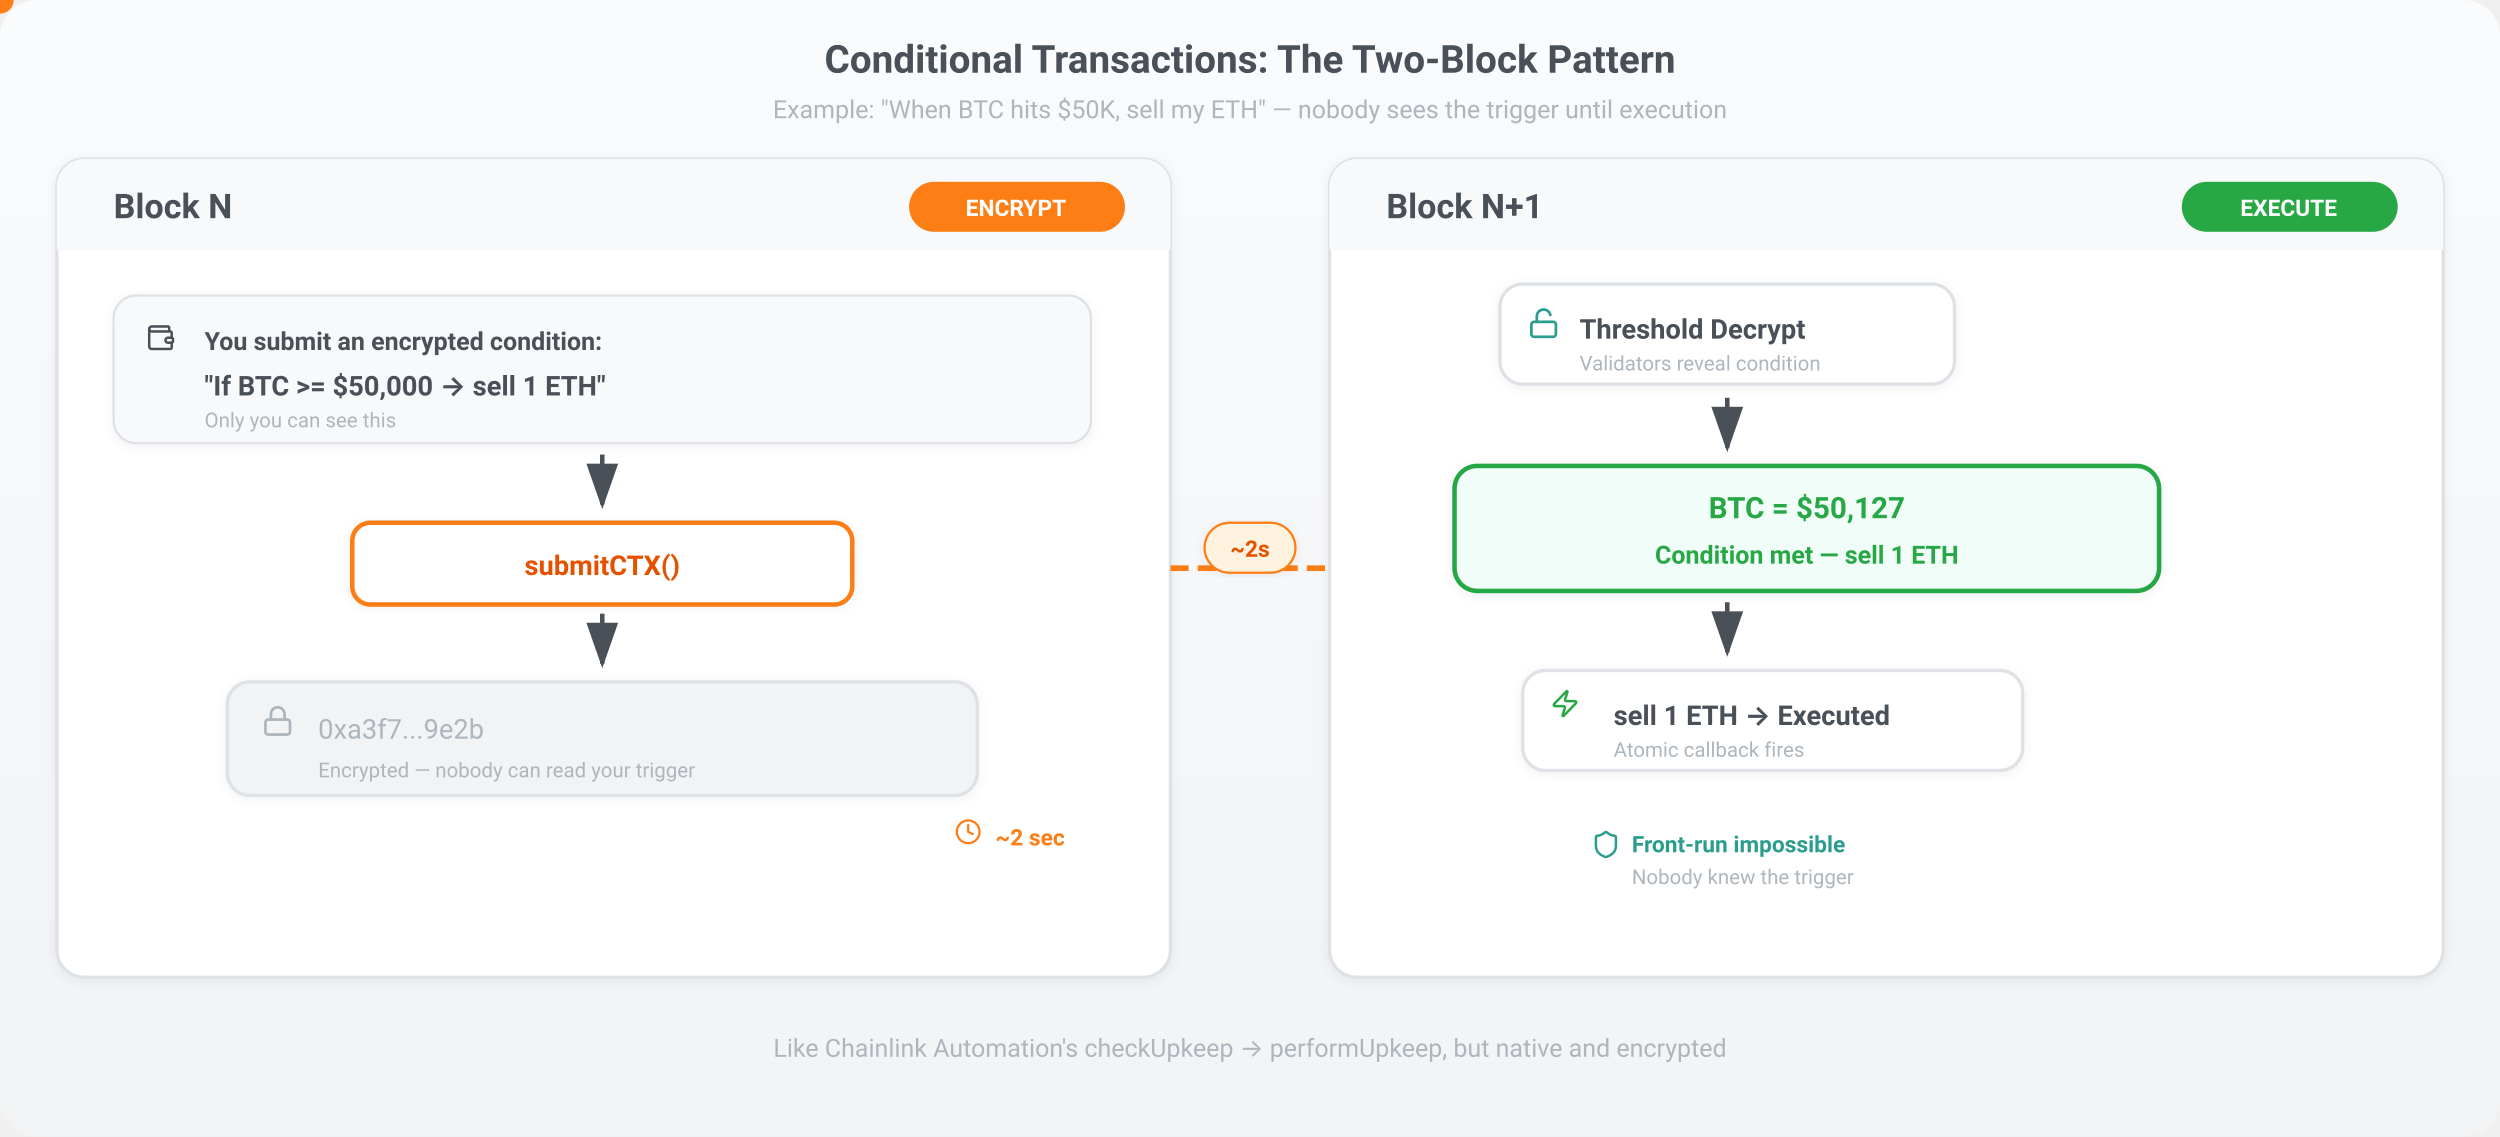
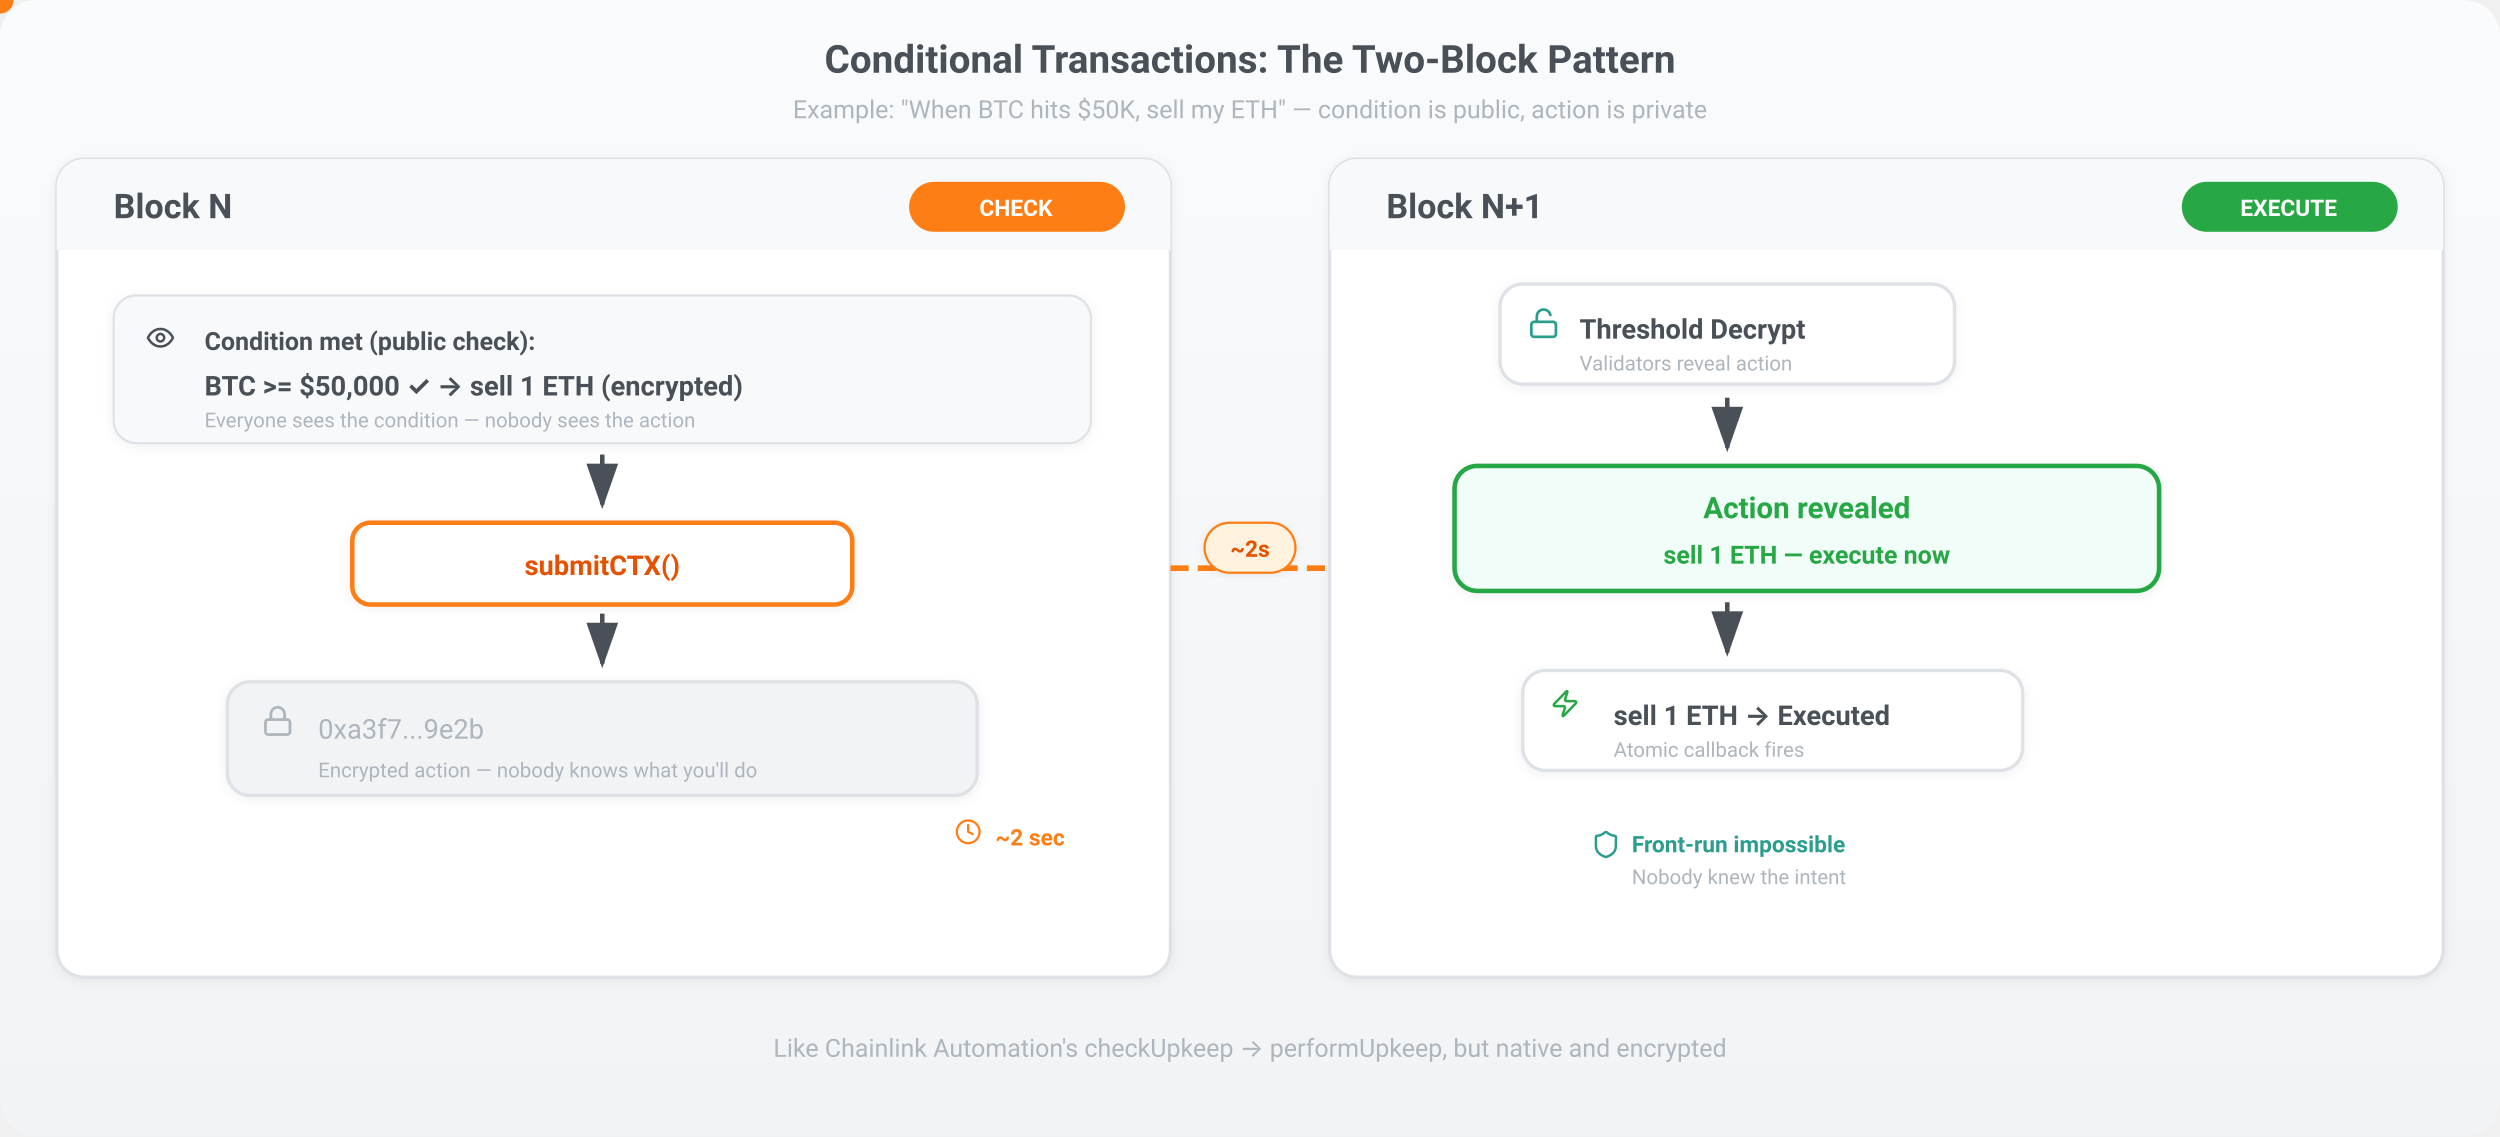
<svg xmlns="http://www.w3.org/2000/svg" viewBox="0 0 1100 500" role="img" aria-label="Conditional Transaction two-block pattern with BTC price trigger example">
  <defs>
    <filter id="shadow">
      <feDropShadow dx="0" dy="1" stdDeviation="2.5" flood-color="#000" flood-opacity="0.06" />
    </filter>
    <marker id="arr-dark" markerWidth="10" markerHeight="7" refX="9" refY="3.5" orient="auto">
      <path d="M0,0 L10,3.5 L0,7" fill="#495057" />
    </marker>
    <marker id="arr-orange" markerWidth="10" markerHeight="7" refX="9" refY="3.5" orient="auto">
      <path d="M0,0 L10,3.5 L0,7" fill="#fd7e14" />
    </marker>
    <marker id="arr-green" markerWidth="10" markerHeight="7" refX="9" refY="3.5" orient="auto">
      <path d="M0,0 L10,3.5 L0,7" fill="#28a745" />
    </marker>
    <marker id="arr-teal" markerWidth="10" markerHeight="7" refX="9" refY="3.5" orient="auto">
      <path d="M0,0 L10,3.5 L0,7" fill="#2a9d8f" />
    </marker>
    <linearGradient id="bg" x1="0" y1="0" x2="0" y2="1">
      <stop offset="0%" stop-color="#fafbfc" />
      <stop offset="100%" stop-color="#f1f3f5" />
    </linearGradient>
  </defs>
  <style>
    @media (prefers-reduced-motion: reduce) { * { animation: none !important; } }
    .text { font-family: -apple-system, BlinkMacSystemFont, 'Segoe UI', Roboto, sans-serif; }
    .badge-text { font-size: 10px; font-weight: 700; fill: white; text-anchor: middle; }
    .node-label { font-size: 13px; font-weight: 600; fill: #495057; text-anchor: middle; }
    .sub { font-size: 10px; fill: #adb5bd; text-anchor: middle; }
  </style>
  <rect width="1100" height="500" fill="url(#bg)" rx="16" />
  <text x="550" y="32" font-size="17" font-weight="700" fill="#495057" text-anchor="middle" class="text">Conditional Transactions: The Two-Block Pattern</text>
-   <text x="550" y="52" font-size="11" fill="#adb5bd" text-anchor="middle" class="text">Example: "When BTC hits $50K, sell my ETH" — nobody sees the trigger until execution</text>
+   <text x="550" y="52" font-size="11" fill="#adb5bd" text-anchor="middle" class="text">Example: "When BTC hits $50K, sell my ETH" — condition is public, action is private</text>
  <g>
    <rect x="25" y="70" width="490" height="360" rx="12" fill="white" stroke="#dee2e6" stroke-width="1.5" filter="url(#shadow)" />
    <rect x="25" y="70" width="490" height="40" rx="12" fill="#f8f9fa" />
    <rect x="25" y="98" width="490" height="12" fill="#f8f9fa" />
    <text x="50" y="96" font-size="15" font-weight="700" fill="#495057" class="text">Block N</text>
    <rect x="400" y="80" width="95" height="22" rx="11" fill="#fd7e14" />
-     <text x="447" y="95" class="badge-text text">ENCRYPT</text>
+     <text x="447" y="95" class="badge-text text">CHECK</text>
    <g transform="translate(50, 130)">
      <rect width="430" height="65" rx="10" fill="#f8f9fa" stroke="#dee2e6" stroke-width="1" filter="url(#shadow)" />
      <g transform="translate(14, 12) scale(0.55)" stroke="#495057" fill="none" stroke-width="2" stroke-linecap="round" stroke-linejoin="round">
-         <path d="M19 7V4a1 1 0 0 0-1-1H5a2 2 0 0 0 0 4h15a1 1 0 0 1 1 1v4h-3a2 2 0 0 0 0 4h3a1 1 0 0 0 1-1v-2a1 1 0 0 0-1-1" />
-         <path d="M3 5v14a2 2 0 0 0 2 2h15a1 1 0 0 0 1-1v-4" />
+         <path d="M2 12s3-7 10-7 10 7 10 7-3 7-10 7-10-7-10-7Z" />
+         <circle cx="12" cy="12" r="3" />
      </g>
-       <text x="40" y="24" font-size="11" font-weight="600" fill="#495057" class="text">You submit an encrypted condition:</text>
-       <text x="40" y="44" font-size="12" font-weight="700" fill="#495057" class="text">"If BTC &gt;= $50,000 → sell 1 ETH"</text>
-       <text x="40" y="58" font-size="9" fill="#adb5bd" class="text">Only you can see this</text>
+       <text x="40" y="24" font-size="11" font-weight="600" fill="#495057" class="text">Condition met (public check):</text>
+       <text x="40" y="44" font-size="12" font-weight="700" fill="#495057" class="text">BTC &gt;= $50,000 ✓ → sell 1 ETH (encrypted)</text>
+       <text x="40" y="58" font-size="9" fill="#adb5bd" class="text">Everyone sees the condition — nobody sees the action</text>
    </g>
    <line x1="265" y1="200" x2="265" y2="222" stroke="#495057" stroke-width="2" marker-end="url(#arr-dark)" />
    <rect x="155" y="230" width="220" height="36" rx="8" fill="white" stroke="#fd7e14" stroke-width="2" filter="url(#shadow)">
      <animate attributeName="stroke-width" values="2;3;2" dur="2.5s" repeatCount="indefinite" />
    </rect>
    <text x="265" y="253" font-size="12" font-weight="700" fill="#e65100" text-anchor="middle" class="text">submitCTX()</text>
    <line x1="265" y1="270" x2="265" y2="292" stroke="#495057" stroke-width="2" marker-end="url(#arr-dark)" />
    <rect x="100" y="300" width="330" height="50" rx="10" fill="#f1f3f5" stroke="#dee2e6" stroke-width="1.5" filter="url(#shadow)" />
    <g transform="translate(115, 310) scale(0.6)" stroke="#adb5bd" fill="none" stroke-width="2" stroke-linecap="round" stroke-linejoin="round">
      <rect width="18" height="11" x="3" y="11" rx="2" ry="2" />
      <path d="M7 11V7a5 5 0 0 1 10 0v4" />
    </g>
    <text x="140" y="325" font-size="12" fill="#adb5bd" font-family="monospace" class="text">0xa3f7...9e2b</text>
-     <text x="140" y="342" font-size="9" fill="#adb5bd" class="text">Encrypted — nobody can read your trigger</text>
+     <text x="140" y="342" font-size="9" fill="#adb5bd" class="text">Encrypted action — nobody knows what you'll do</text>
    <circle cx="265" cy="325" r="30" fill="#adb5bd" opacity="0">
      <animate attributeName="r" values="30;50;30" dur="3s" calcMode="spline" keySplines="0.4 0 0.6 1;0.4 0 0.6 1" repeatCount="indefinite" />
      <animate attributeName="opacity" values="0.1;0;0.1" dur="3s" repeatCount="indefinite" />
    </circle>
    <g transform="translate(420, 360)">
      <g transform="scale(0.5)" stroke="#fd7e14" fill="none" stroke-width="2" stroke-linecap="round" stroke-linejoin="round">
        <circle cx="12" cy="12" r="10" />
        <polyline points="12 6 12 12 16 14" />
      </g>
      <text x="18" y="12" font-size="10" font-weight="600" fill="#fd7e14" class="text">~2 sec</text>
    </g>
  </g>
  <g>
    <path d="M515,250 L585,250" stroke="#fd7e14" stroke-width="2.5" stroke-dasharray="8,4" fill="none" />
    <circle r="6" fill="#fd7e14">
      <animate attributeName="cx" values="515;585" dur="1.8s" calcMode="spline" keySplines="0.4 0 0.6 1" repeatCount="indefinite" />
      <animate attributeName="cy" values="250;250" dur="1.8s" repeatCount="indefinite" />
      <animate attributeName="opacity" values="0.9;0" dur="1.8s" repeatCount="indefinite" />
    </circle>
    <rect x="530" y="230" width="40" height="22" rx="11" fill="#fff3e0" stroke="#fd7e14" stroke-width="1" filter="url(#shadow)" />
    <text x="550" y="245" font-size="10" font-weight="700" fill="#e65100" text-anchor="middle" class="text">~2s</text>
  </g>
  <g>
    <rect x="585" y="70" width="490" height="360" rx="12" fill="white" stroke="#dee2e6" stroke-width="1.5" filter="url(#shadow)" />
    <rect x="585" y="70" width="490" height="40" rx="12" fill="#f8f9fa" />
    <rect x="585" y="98" width="490" height="12" fill="#f8f9fa" />
    <text x="610" y="96" font-size="15" font-weight="700" fill="#495057" class="text">Block N+1</text>
    <rect x="960" y="80" width="95" height="22" rx="11" fill="#28a745" />
    <text x="1007" y="95" class="badge-text text">EXECUTE</text>
    <g transform="translate(660, 125)">
      <rect width="200" height="44" rx="10" fill="white" stroke="#dee2e6" stroke-width="1.5" filter="url(#shadow)" />
      <g transform="translate(12, 10) scale(0.6)" stroke="#2a9d8f" fill="none" stroke-width="2" stroke-linecap="round" stroke-linejoin="round">
        <rect width="18" height="11" x="3" y="11" rx="2" ry="2" />
        <path d="M7 11V7a5 5 0 0 1 9.9-1" />
      </g>
      <text x="35" y="24" font-size="12" font-weight="600" fill="#495057" class="text">Threshold Decrypt</text>
-       <text x="35" y="38" font-size="9" fill="#adb5bd" class="text">Validators reveal condition</text>
+       <text x="35" y="38" font-size="9" fill="#adb5bd" class="text">Validators reveal action</text>
    </g>
    <circle cx="760" cy="147" r="28" fill="#2a9d8f" opacity="0">
      <animate attributeName="r" values="28;48;28" dur="2.5s" calcMode="spline" keySplines="0.4 0 0.6 1;0.4 0 0.6 1" repeatCount="indefinite" />
      <animate attributeName="opacity" values="0.15;0;0.15" dur="2.5s" repeatCount="indefinite" />
    </circle>
    <line x1="760" y1="175" x2="760" y2="197" stroke="#495057" stroke-width="2" marker-end="url(#arr-dark)" />
    <rect x="640" y="205" width="310" height="55" rx="10" fill="#f0fdf9" stroke="#28a745" stroke-width="2" filter="url(#shadow)" />
-     <text x="795" y="228" font-size="13" font-weight="700" fill="#28a745" text-anchor="middle" class="text">BTC = $50,127</text>
-     <text x="795" y="248" font-size="11" font-weight="600" fill="#28a745" text-anchor="middle" class="text">Condition met — sell 1 ETH</text>
+     <text x="795" y="228" font-size="13" font-weight="700" fill="#28a745" text-anchor="middle" class="text">Action revealed</text>
+     <text x="795" y="248" font-size="11" font-weight="600" fill="#28a745" text-anchor="middle" class="text">sell 1 ETH — execute now</text>
    <line x1="760" y1="265" x2="760" y2="287" stroke="#495057" stroke-width="2" marker-end="url(#arr-dark)" />
    <g transform="translate(670, 295)">
      <rect width="220" height="44" rx="10" fill="white" stroke="#dee2e6" stroke-width="1.5" filter="url(#shadow)" />
      <g transform="translate(12, 8) scale(0.55)" stroke="#28a745" fill="none" stroke-width="2" stroke-linecap="round" stroke-linejoin="round">
        <path d="M4 14a1 1 0 0 1-.78-1.63l9.9-10.2a.5.5 0 0 1 .86.46l-1.92 6.02A1 1 0 0 0 13 10h7a1 1 0 0 1 .78 1.63l-9.9 10.2a.5.5 0 0 1-.86-.46l1.92-6.02A1 1 0 0 0 11 14z" />
      </g>
      <text x="40" y="24" font-size="12" font-weight="700" fill="#495057" class="text">sell 1 ETH → Executed</text>
      <text x="40" y="38" font-size="9" fill="#adb5bd" class="text">Atomic callback fires</text>
    </g>
    <g transform="translate(700, 365)">
      <g transform="scale(0.55)" stroke="#2a9d8f" fill="none" stroke-width="2" stroke-linecap="round" stroke-linejoin="round">
        <path d="M20 13c0 5-3.5 7.5-7.66 8.95a1 1 0 0 1-.67-.01C7.5 20.5 4 18 4 13V6a1 1 0 0 1 1-1c2 0 4.5-1.2 6.24-2.72a1.17 1.17 0 0 1 1.52 0C14.51 3.81 17 5 19 5a1 1 0 0 1 1 1z" />
      </g>
      <text x="18" y="10" font-size="10" fill="#2a9d8f" font-weight="600" class="text">Front-run impossible</text>
-       <text x="18" y="24" font-size="9" fill="#adb5bd" class="text">Nobody knew the trigger</text>
+       <text x="18" y="24" font-size="9" fill="#adb5bd" class="text">Nobody knew the intent</text>
    </g>
  </g>
  <text x="550" y="465" font-size="11" fill="#adb5bd" text-anchor="middle" class="text">Like Chainlink Automation's checkUpkeep → performUpkeep, but native and encrypted</text>
</svg>
